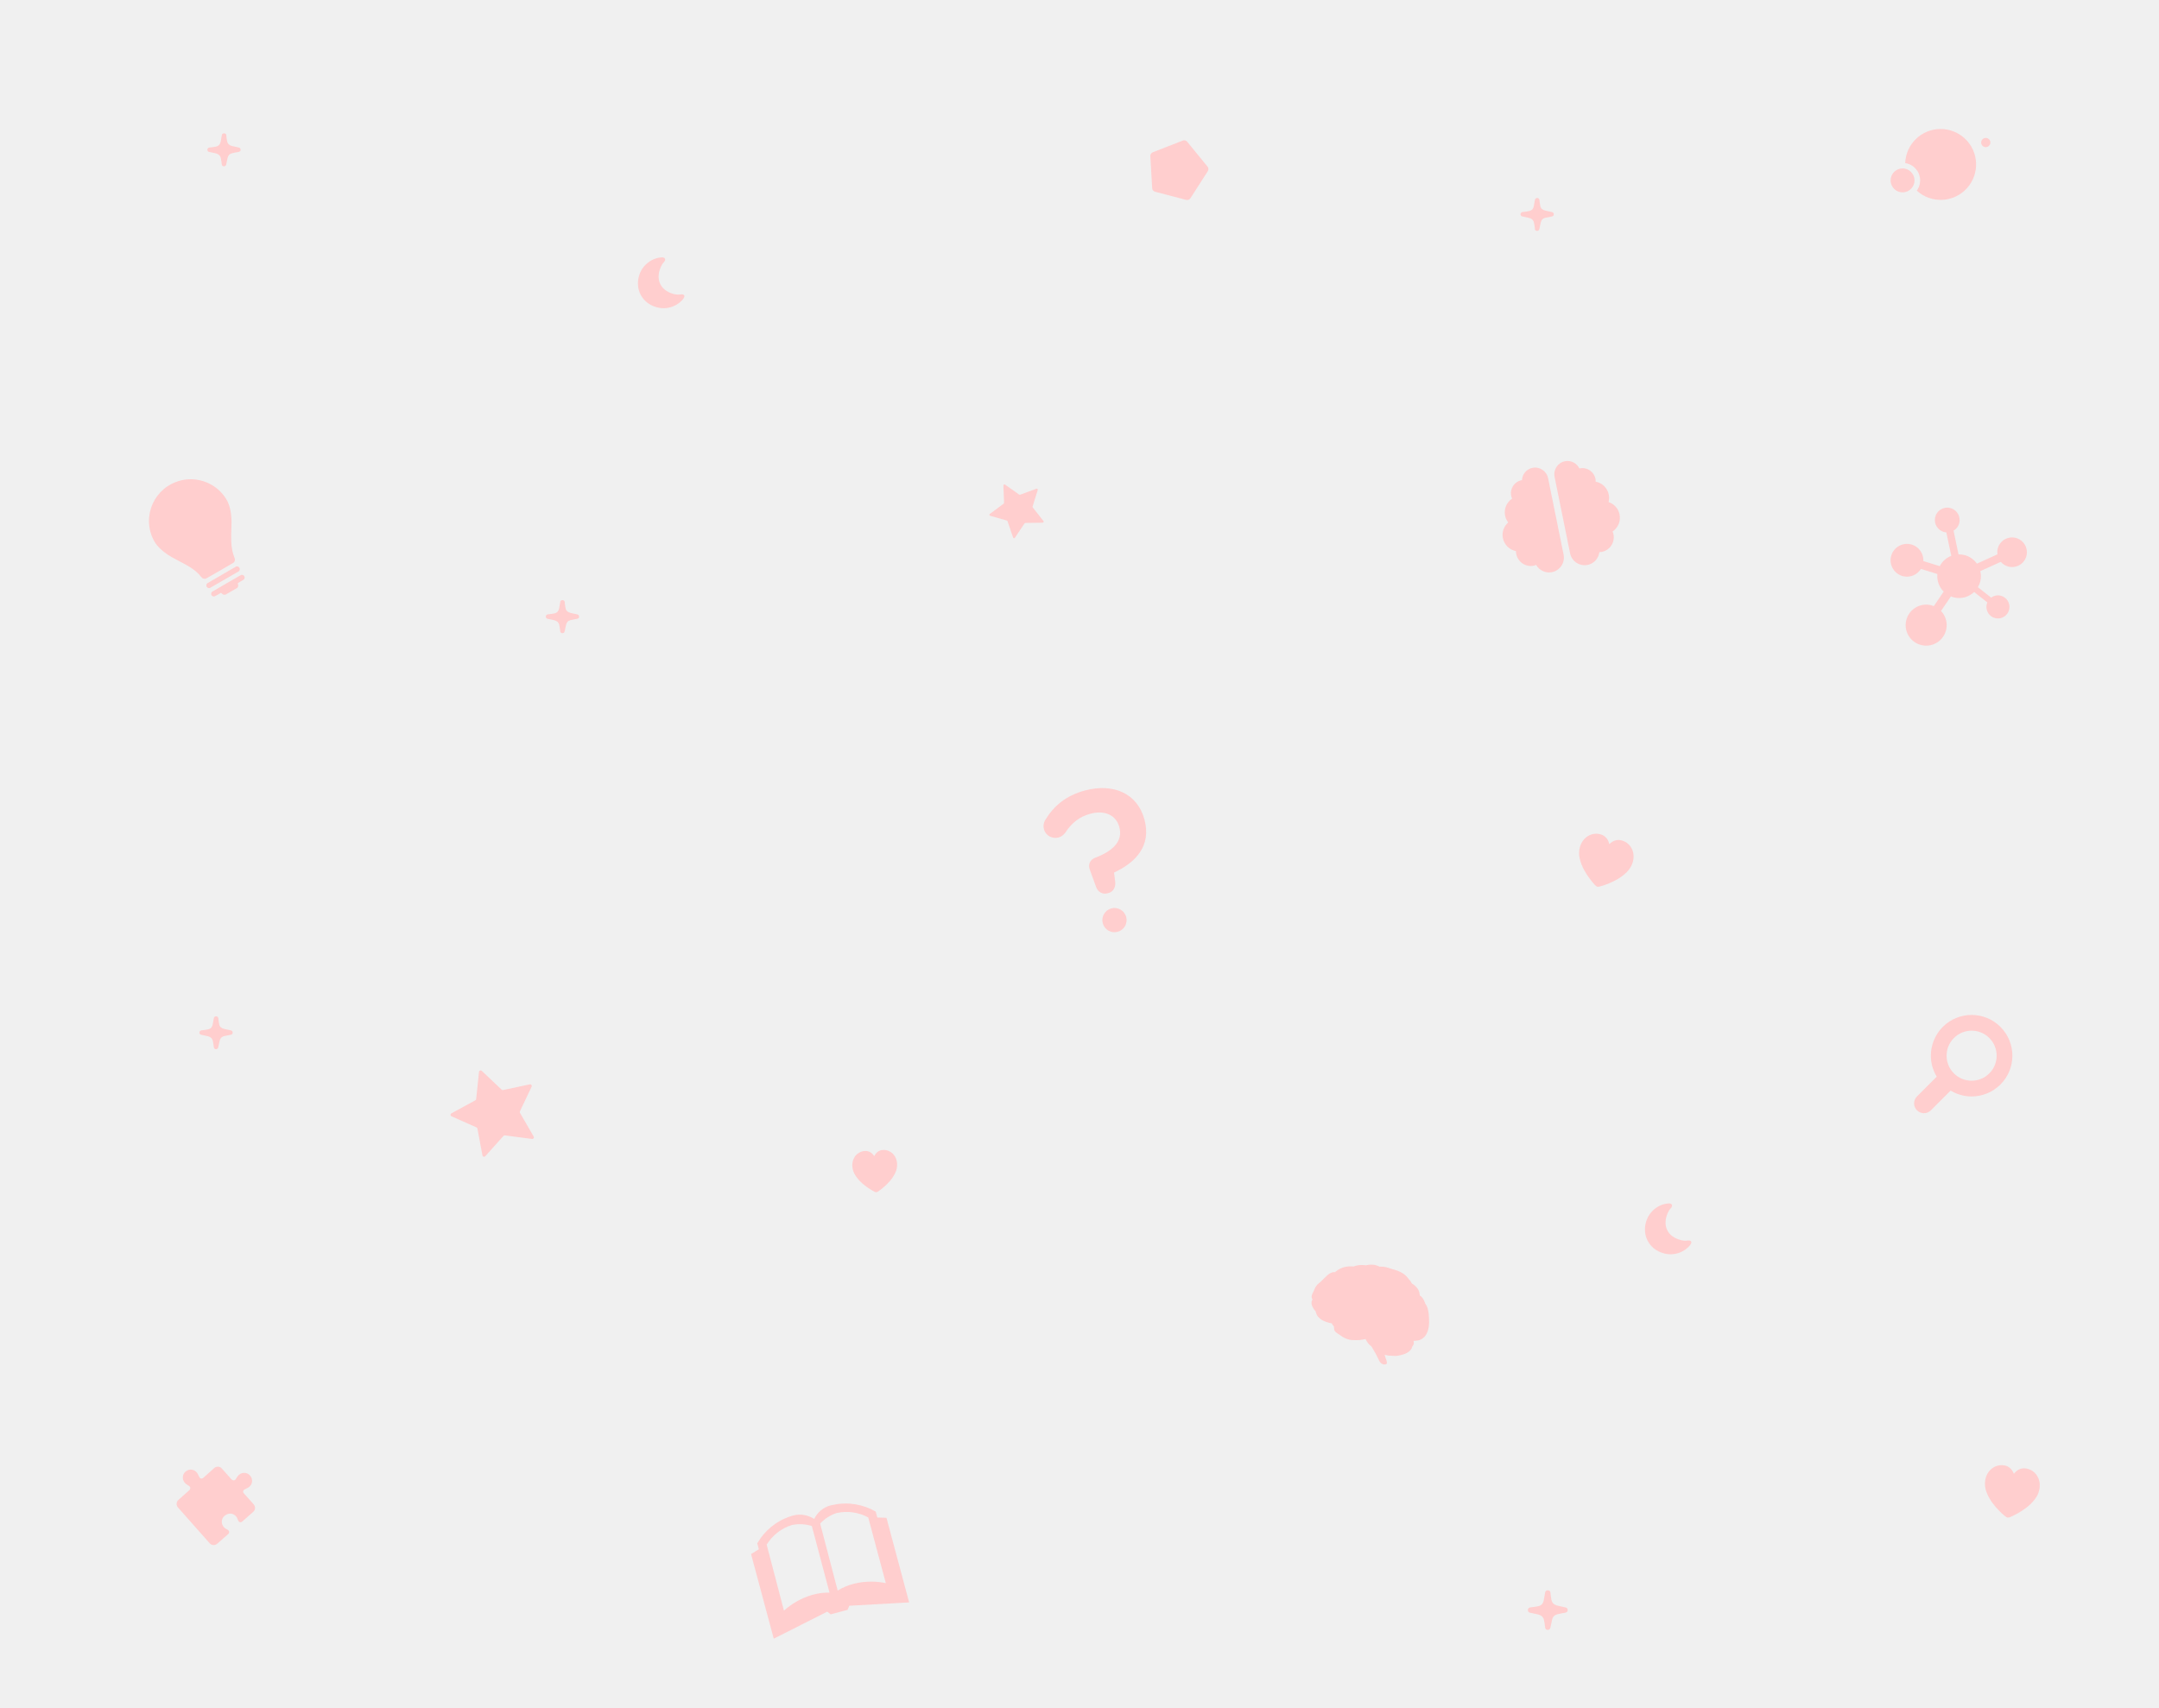
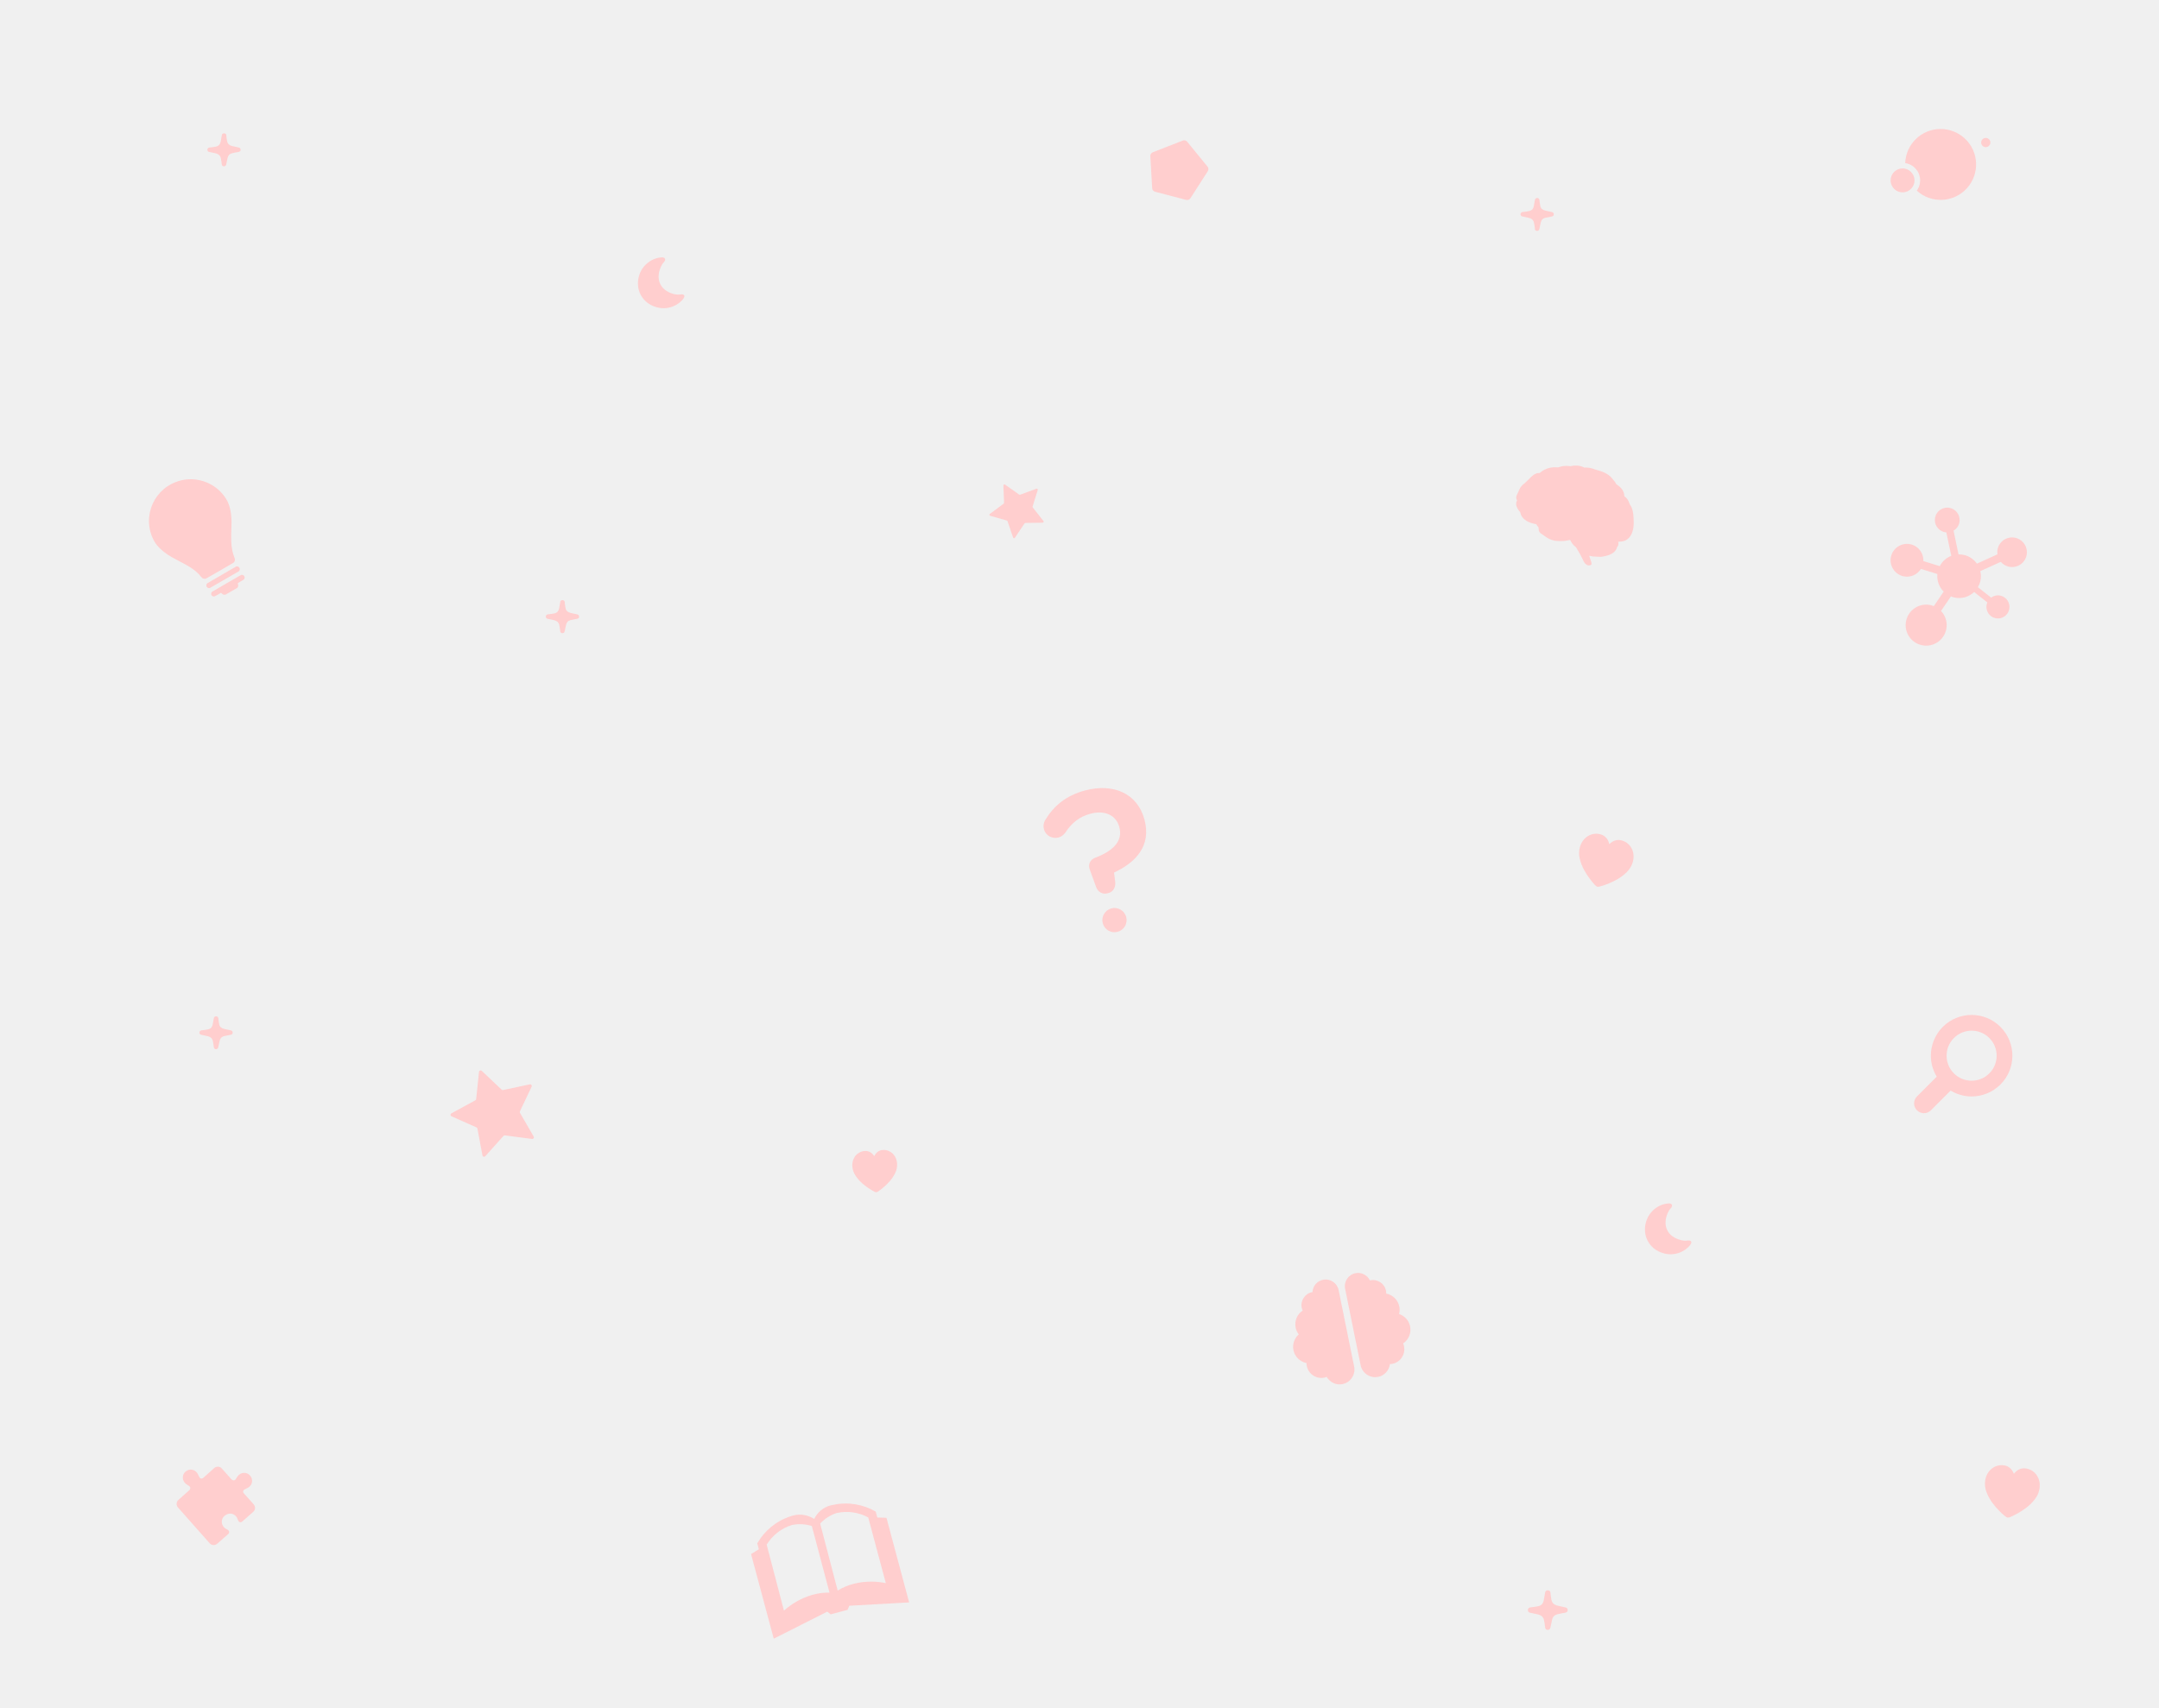
<svg xmlns="http://www.w3.org/2000/svg" width="1340" height="1060" viewBox="0 0 1340 1060" fill="none">
  <g clip-path="url(#clip0_1_2)">
    <path d="M749.47 103.42L736.82 87.97C736.16 87.17 735.06 86.88 734.1 87.26L715.48 94.52C714.52 94.9 713.91 95.84 713.96 96.88L715.11 116.83C715.17 117.87 715.89 118.74 716.9 119.01L736.22 124.08C737.22 124.34 738.28 123.93 738.84 123.06L749.64 106.24C750.21 105.36 750.14 104.23 749.48 103.42H749.47Z" fill="#FFCECE" />
    <path d="M312.26 676.62L328.81 673.09C329.37 672.97 329.91 673.33 330.03 673.88C330.08 674.1 330.05 674.33 329.96 674.53L322.7 689.82C322.55 690.13 322.56 690.49 322.74 690.79L331.21 705.44C331.49 705.93 331.33 706.56 330.84 706.84C330.64 706.95 330.42 707 330.19 706.97L313.4 704.78C313.07 704.73 312.73 704.85 312.5 705.1L301.2 717.69C300.83 718.12 300.18 718.16 299.75 717.79C299.58 717.63 299.47 717.42 299.43 717.19L296.32 700.56C296.26 700.23 296.04 699.95 295.73 699.81L280.25 692.94C279.73 692.71 279.49 692.11 279.71 691.58C279.8 691.37 279.96 691.2 280.16 691.09L295.01 683C295.31 682.84 295.51 682.54 295.54 682.2L297.3 665.37C297.35 664.81 297.86 664.39 298.42 664.45C298.65 664.47 298.87 664.57 299.03 664.73L311.32 676.35C311.57 676.6 311.92 676.7 312.27 676.62H312.26Z" fill="#FFCECE" />
    <path d="M633.18 307.07L643.23 303.37C643.56 303.24 643.94 303.41 644.06 303.74C644.11 303.88 644.11 304.03 644.06 304.17L640.89 314.4C640.83 314.6 640.87 314.82 641 314.99L647.63 323.4C647.85 323.69 647.8 324.1 647.51 324.32C647.4 324.4 647.26 324.45 647.12 324.46L636.41 324.6C636.2 324.6 636 324.71 635.88 324.89L629.92 333.79C629.72 334.09 629.32 334.17 629.02 333.97C628.91 333.89 628.82 333.77 628.77 333.64L625.32 323.5C625.25 323.3 625.08 323.14 624.88 323.09L614.57 320.18C614.22 320.1 614.01 319.74 614.09 319.39C614.13 319.23 614.22 319.11 614.34 319.03L622.92 312.62C623.09 312.49 623.19 312.29 623.18 312.07L622.77 301.37C622.75 301.01 623.03 300.71 623.39 300.69C623.54 300.69 623.68 300.73 623.8 300.81L632.55 306.99C632.73 307.12 632.97 307.15 633.18 307.07Z" fill="#FFCECE" />
    <path d="M959 1010.23C958.86 1008.74 958.64 1007.26 958.33 1005.8C958.17 1004.9 957.75 1004.07 957.13 1003.4C956.4 1002.77 955.52 1002.34 954.58 1002.13C953.43 1001.83 951.83 1001.48 949.78 1001.09C948.81 1000.91 948.31 1000.36 948.28 999.44C948.24 999.01 948.4 998.59 948.7 998.29C949 997.99 949.39 997.79 949.81 997.75C951.39 997.61 952.97 997.39 954.53 997.06C955.45 996.9 956.3 996.47 956.99 995.83C957.6 995.11 958.01 994.23 958.16 993.29C958.4 992.17 958.68 990.62 958.98 988.65C959.13 987.65 959.68 987.15 960.63 987.15C961.65 987.15 962.23 987.66 962.32 988.69C962.44 990.16 962.63 991.62 962.92 993.06C963.07 993.95 963.49 994.77 964.12 995.42C964.87 996.04 965.76 996.47 966.71 996.67C967.87 996.98 969.47 997.33 971.51 997.74C972.51 997.95 973.01 998.51 973.01 999.43C973.01 1000.35 972.45 1000.9 971.32 1001.08C969.35 1001.41 967.83 1001.72 966.75 1002C965.86 1002.18 965.04 1002.61 964.39 1003.24C963.81 1003.95 963.43 1004.78 963.26 1005.68C963 1006.75 962.68 1008.25 962.3 1010.17C962.1 1011.19 961.54 1011.71 960.61 1011.71C959.64 1011.71 959.1 1011.21 959 1010.21V1010.23Z" fill="#FFCECE" />
    <path d="M132.7 649.99C132.58 648.75 132.39 647.51 132.14 646.29C132.01 645.54 131.66 644.85 131.15 644.29C130.54 643.76 129.81 643.4 129.02 643.23C128.06 642.97 126.72 642.68 125.02 642.36C124.3 642.31 123.75 641.7 123.77 640.98C123.74 640.63 123.87 640.28 124.12 640.04C124.37 639.78 124.7 639.61 125.06 639.57C126.38 639.46 127.69 639.26 129 638.99C129.77 638.86 130.48 638.5 131.05 637.97C131.56 637.37 131.9 636.64 132.03 635.86C132.23 634.92 132.46 633.63 132.72 631.99C132.86 631.22 133.6 630.72 134.37 630.86C134.95 630.97 135.41 631.43 135.51 632.02C135.61 633.25 135.78 634.46 136.02 635.67C136.14 636.41 136.47 637.09 136.99 637.63C137.62 638.14 138.36 638.5 139.15 638.67C140.12 638.93 141.46 639.23 143.17 639.57C143.9 639.62 144.46 640.25 144.42 640.98C144.42 641.76 143.95 642.21 143.01 642.36C141.37 642.64 140.1 642.9 139.2 643.13C138.46 643.28 137.78 643.64 137.23 644.17C136.75 644.75 136.42 645.46 136.29 646.2C136.08 647.1 135.82 648.34 135.49 649.97C135.32 650.82 134.85 651.25 134.08 651.25C133.4 651.32 132.8 650.82 132.73 650.14C132.73 650.09 132.73 650.04 132.73 649.99H132.7Z" fill="#FFCECE" />
    <path d="M347.68 391.75C347.56 390.51 347.37 389.28 347.12 388.06C346.99 387.32 346.64 386.62 346.13 386.06C345.52 385.53 344.79 385.17 344 385C343.06 384.74 341.72 384.45 340 384.13C339.28 384.08 338.73 383.47 338.76 382.75C338.73 382.4 338.86 382.06 339.11 381.81C339.36 381.55 339.69 381.38 340.05 381.34C341.37 381.23 342.69 381.04 343.99 380.77C344.76 380.63 345.47 380.28 346.04 379.75C346.55 379.15 346.89 378.42 347.02 377.64C347.22 376.7 347.45 375.41 347.71 373.77C347.72 373.06 348.31 372.5 349.02 372.52H349.09C349.78 372.44 350.42 372.93 350.5 373.62C350.5 373.69 350.5 373.74 350.5 373.8C350.6 375.03 350.77 376.24 351.01 377.45C351.13 378.19 351.48 378.88 352 379.42C352.63 379.93 353.37 380.29 354.16 380.46C355.13 380.72 356.47 381.02 358.18 381.36C359.01 381.53 359.43 382 359.43 382.77C359.43 383.54 358.96 384 358.02 384.15C356.38 384.43 355.1 384.69 354.21 384.92C353.47 385.07 352.78 385.43 352.24 385.96C351.76 386.55 351.44 387.25 351.3 387.99C351.08 388.89 350.83 390.13 350.5 391.74C350.33 392.59 349.86 393.02 349.09 393.02C348.41 393.1 347.79 392.61 347.71 391.94C347.71 391.89 347.71 391.83 347.71 391.78L347.68 391.75Z" fill="#FFCECE" />
    <path d="M137.63 101.97C137.51 100.73 137.32 99.49 137.07 98.27C136.94 97.53 136.59 96.83 136.08 96.27C135.47 95.74 134.74 95.38 133.95 95.21C133.01 94.96 131.65 94.66 129.95 94.35C129.23 94.3 128.68 93.69 128.7 92.97C128.68 92.62 128.8 92.28 129.05 92.03C129.3 91.77 129.63 91.6 129.99 91.56C131.32 91.46 132.64 91.28 133.94 91.02C134.71 90.88 135.42 90.53 135.99 89.99C136.5 89.39 136.84 88.66 136.97 87.88C137.17 86.94 137.4 85.65 137.66 84.01C137.67 83.3 138.26 82.74 138.97 82.76H139.04C139.73 82.68 140.37 83.17 140.45 83.86V84.04C140.55 85.27 140.72 86.48 140.96 87.69C141.08 88.41 141.42 89.08 141.92 89.61C142.55 90.12 143.29 90.48 144.08 90.65C145.05 90.9 146.39 91.2 148.1 91.55C148.83 91.6 149.39 92.23 149.35 92.96C149.35 93.72 148.88 94.19 147.94 94.34C146.3 94.61 145.03 94.87 144.13 95.11C143.39 95.26 142.71 95.62 142.16 96.15C141.68 96.74 141.36 97.44 141.22 98.18C141.01 99.08 140.75 100.32 140.42 101.95C140.25 102.8 139.78 103.23 139.01 103.23C138.33 103.3 137.72 102.81 137.65 102.12V101.97H137.63Z" fill="#FFCECE" />
    <path d="M952.64 142C952.53 140.76 952.34 139.53 952.09 138.31C951.96 137.56 951.61 136.87 951.1 136.31C950.49 135.78 949.76 135.42 948.97 135.25C948.01 135 946.67 134.71 944.97 134.39C944.25 134.34 943.7 133.73 943.72 133.01C943.7 132.66 943.83 132.32 944.07 132.07C944.32 131.81 944.65 131.64 945.01 131.6C946.33 131.49 947.64 131.29 948.95 131.03C949.72 130.89 950.43 130.54 951 130.01C951.51 129.41 951.85 128.68 951.98 127.9C952.18 126.96 952.41 125.67 952.67 124.03C952.81 123.26 953.55 122.76 954.32 122.9C954.9 123.01 955.36 123.47 955.46 124.06C955.56 125.29 955.73 126.5 955.97 127.71C956.09 128.45 956.44 129.14 956.96 129.68C957.58 130.2 958.33 130.56 959.12 130.72C960.09 130.97 961.43 131.28 963.14 131.62C963.97 131.79 964.39 132.26 964.39 133.03C964.39 133.8 963.92 134.26 962.98 134.41C961.34 134.69 960.07 134.95 959.17 135.18C958.43 135.33 957.75 135.69 957.2 136.22C956.72 136.81 956.4 137.51 956.26 138.25C956.05 139.15 955.79 140.4 955.46 142.02C955.29 142.87 954.82 143.3 954.05 143.3C953.37 143.4 952.74 142.94 952.64 142.26C952.64 142.18 952.64 142.1 952.64 142.03V142Z" fill="#FFCECE" />
    <path d="M990.16 549.6C989.75 549.19 989.32 548.72 988.89 548.22C986.82 545.81 984.99 543.21 983.42 540.44C982.05 538.06 981.04 535.49 980.43 532.81C979.89 530.51 979.94 528.12 980.57 525.84C980.98 524.33 981.67 522.9 982.62 521.65C983.46 520.53 984.52 519.59 985.73 518.88C986.88 518.21 988.14 517.78 989.45 517.6C990.75 517.43 992.07 517.53 993.33 517.89C994.8 518.25 996.11 519.08 997.07 520.25C997.95 521.35 998.55 522.64 998.83 524.02C999.8 523.01 1000.99 522.23 1002.31 521.76C1003.74 521.28 1005.28 521.27 1006.71 521.73C1007.98 522.08 1009.16 522.7 1010.17 523.54C1011.19 524.38 1012.04 525.42 1012.66 526.58C1013.32 527.81 1013.72 529.17 1013.84 530.57C1013.98 532.13 1013.82 533.7 1013.37 535.21C1012.7 537.47 1011.47 539.54 1009.81 541.21C1007.88 543.16 1005.67 544.81 1003.25 546.11C1000.46 547.63 997.53 548.88 994.5 549.83C993.87 550.03 993.27 550.2 992.69 550.33C992.24 550.46 991.76 550.48 991.3 550.38C990.85 550.22 990.46 549.94 990.15 549.57L990.16 549.6Z" fill="#FFCECE" />
    <path d="M542.77 739.73C542.34 739.52 541.89 739.26 541.42 739.01C539.18 737.71 537.07 736.19 535.12 734.49C533.42 733.02 531.96 731.31 530.77 729.41C529.74 727.78 529.13 725.92 529 724C528.92 722.72 529.08 721.45 529.47 720.23C529.82 719.14 530.38 718.13 531.12 717.26C531.82 716.44 532.68 715.77 533.65 715.28C534.61 714.8 535.65 714.52 536.72 714.46C537.95 714.35 539.18 714.63 540.23 715.27C541.2 715.88 542 716.71 542.59 717.69C543.07 716.65 543.78 715.73 544.67 715.02C545.64 714.27 546.83 713.85 548.05 713.82C549.12 713.75 550.19 713.91 551.2 714.29C552.21 714.66 553.15 715.23 553.94 715.97C554.78 716.75 555.45 717.69 555.92 718.73C556.44 719.9 556.74 721.15 556.8 722.43C556.89 724.35 556.5 726.27 555.66 728.01C554.7 730.04 553.44 731.9 551.92 733.55C550.18 735.47 548.25 737.22 546.18 738.77C545.75 739.1 545.33 739.38 544.92 739.64C544.61 739.86 544.25 740.01 543.87 740.05C543.48 740.05 543.1 739.94 542.76 739.74L542.77 739.73Z" fill="#FFCECE" />
    <path d="M1244.81 941.41C1244.34 941.05 1243.87 940.66 1243.36 940.22C1240.98 938.11 1238.82 935.78 1236.89 933.25C1235.21 931.08 1233.86 928.67 1232.9 926.1C1232.06 923.89 1231.78 921.51 1232.09 919.17C1232.29 917.61 1232.79 916.11 1233.55 914.74C1234.23 913.52 1235.15 912.44 1236.26 911.58C1237.3 910.76 1238.5 910.16 1239.78 909.81C1241.04 909.46 1242.37 909.38 1243.66 909.57C1245.16 909.73 1246.57 910.37 1247.68 911.39C1248.69 912.36 1249.46 913.55 1249.93 914.87C1250.75 913.73 1251.83 912.81 1253.08 912.16C1254.43 911.49 1255.95 911.27 1257.43 911.53C1258.73 911.71 1259.98 912.16 1261.1 912.85C1262.23 913.55 1263.21 914.46 1263.98 915.53C1264.8 916.66 1265.38 917.94 1265.69 919.3C1266.04 920.83 1266.09 922.41 1265.85 923.96C1265.49 926.29 1264.56 928.5 1263.14 930.38C1261.49 932.58 1259.53 934.51 1257.31 936.13C1254.75 938.01 1252.02 939.65 1249.15 941.01C1248.55 941.29 1247.98 941.54 1247.43 941.75C1246.57 942.21 1245.52 942.06 1244.82 941.38V941.4L1244.81 941.41Z" fill="#FFCECE" />
    <path d="M1045.04 770.09C1045.71 770.18 1046.4 770.18 1047.07 770.09C1047.67 769.94 1048.3 769.94 1048.9 770.09C1049.22 770.16 1049.49 770.37 1049.64 770.66C1049.77 770.96 1049.78 771.3 1049.68 771.6C1049.6 771.85 1049.49 772.09 1049.36 772.31C1049.2 772.59 1049.01 772.84 1048.8 773.08C1047.81 774.24 1046.66 775.25 1045.37 776.07C1042.81 777.71 1039.83 778.57 1036.79 778.56C1035.24 778.56 1033.71 778.32 1032.23 777.87C1030.18 777.28 1028.26 776.29 1026.57 774.97C1023.37 772.42 1021.37 768.67 1021.01 764.6C1020.82 762.45 1021.06 760.29 1021.7 758.23C1022.3 756.23 1023.29 754.36 1024.63 752.75C1025.94 751.14 1027.56 749.8 1029.38 748.8C1031.23 747.8 1033.26 747.19 1035.35 747.01C1035.62 746.99 1035.88 746.99 1036.15 747.01C1036.38 747.02 1036.6 747.06 1036.82 747.13C1037.18 747.22 1037.49 747.46 1037.66 747.79C1037.82 748.1 1037.84 748.47 1037.73 748.8C1037.65 749.05 1037.54 749.29 1037.39 749.51C1037.22 749.76 1037.02 750 1036.81 750.22C1036.46 750.57 1036.15 750.96 1035.89 751.39C1035.57 751.91 1035.29 752.45 1035.05 753.01C1034.79 753.6 1034.56 754.21 1034.38 754.83C1033.87 756.42 1033.66 758.1 1033.76 759.77C1033.86 761.26 1034.29 762.71 1035.01 764.01C1035.75 765.33 1036.77 766.47 1037.99 767.36C1040.08 768.85 1042.51 769.79 1045.06 770.1L1045.04 770.09Z" fill="#FFCECE" />
    <path d="M420.08 182.8C420.75 182.89 421.44 182.89 422.11 182.8C422.71 182.65 423.34 182.65 423.94 182.8C424.26 182.88 424.52 183.09 424.66 183.38C424.8 183.69 424.81 184.03 424.7 184.35C424.62 184.6 424.51 184.84 424.38 185.06C424.22 185.34 424.03 185.59 423.82 185.83C422.83 186.99 421.68 188 420.39 188.82C416.48 191.32 411.68 191.98 407.25 190.63C405.18 190.04 403.25 189.05 401.56 187.72C398.36 185.17 396.36 181.42 396 177.35C395.81 175.2 396.05 173.04 396.69 170.98C397.29 168.97 398.3 167.09 399.64 165.48C400.97 163.88 402.6 162.54 404.42 161.55C406.27 160.55 408.3 159.94 410.39 159.76C410.66 159.74 410.92 159.74 411.19 159.76C411.42 159.77 411.64 159.81 411.86 159.88C412.22 159.97 412.53 160.21 412.7 160.54C412.86 160.85 412.88 161.22 412.77 161.55C412.69 161.8 412.58 162.04 412.43 162.26C412.26 162.51 412.06 162.75 411.85 162.97C411.5 163.33 411.19 163.73 410.93 164.16C410.61 164.68 410.33 165.22 410.09 165.78C409.83 166.37 409.6 166.98 409.42 167.6C408.91 169.19 408.7 170.87 408.8 172.54C408.9 174.03 409.33 175.48 410.05 176.78C410.79 178.1 411.81 179.24 413.03 180.13C414.43 181.13 415.99 181.89 417.64 182.37C418.44 182.59 419.25 182.74 420.08 182.83V182.8Z" fill="#FFCECE" />
    <path d="M1180.7 104.55C1176.6 104.63 1173.34 108.02 1173.42 112.12C1173.5 116.22 1176.89 119.48 1180.99 119.4C1185.09 119.32 1188.35 115.93 1188.27 111.83C1188.19 107.73 1184.8 104.47 1180.7 104.55Z" fill="#FFCECE" />
    <path d="M1204.04 80.06C1192.38 80.29 1182.92 89.57 1182.47 101.23C1188.41 102.11 1192.5 107.64 1191.62 113.58C1191.36 115.3 1190.7 116.94 1189.67 118.35C1198.66 126.53 1212.58 125.87 1220.76 116.88C1228.94 107.89 1228.28 93.97 1219.29 85.79C1215.13 82.01 1209.67 79.96 1204.05 80.07H1204.03L1204.04 80.06Z" fill="#FFCECE" />
    <path d="M1232.54 91.327C1234.12 91.297 1235.37 89.992 1235.34 88.412C1235.31 86.833 1234 85.578 1232.43 85.608C1230.85 85.639 1229.59 86.944 1229.62 88.523C1229.65 90.102 1230.96 91.358 1232.54 91.327Z" fill="#FFCECE" />
    <path d="M145.46 940.34C146.37 940.98 146.92 941.7 147.28 942.52C147.46 943.07 147.73 943.61 148.01 944.16C148.46 944.98 149.56 945.16 150.28 944.52L157.19 938.43C158.55 937.25 158.65 935.15 157.46 933.79L151.28 926.88C150.64 926.15 150.83 925.06 151.64 924.61C152.19 924.34 152.82 923.97 153.46 923.7C154.28 923.34 155.1 922.7 155.64 921.88C156.64 920.42 156.73 918.51 155.91 916.97C154.36 913.97 150.64 913.42 148.27 915.51C147.91 915.87 147.54 916.24 147.27 916.69C146.91 917.24 146.54 917.78 146.18 918.33C145.63 919.06 144.54 919.15 143.81 918.42L137.63 911.51C136.45 910.15 134.35 910.05 132.99 911.24L126.08 917.42C125.35 918.06 124.26 917.87 123.81 917.06C123.54 916.51 123.17 915.88 122.9 915.24C122.54 914.42 121.9 913.6 121.08 913.06C119.62 912.06 117.71 911.97 116.17 912.79C113.17 914.34 112.62 918.06 114.71 920.43C115.07 920.79 115.44 921.16 115.89 921.43C116.44 921.79 116.98 922.16 117.53 922.52C118.26 923.07 118.35 924.16 117.62 924.89L110.71 931.07C109.35 932.25 109.25 934.35 110.44 935.71L130.17 957.99C131.35 959.35 133.45 959.45 134.81 958.26L141.72 952.17C142.45 951.53 142.36 950.44 141.63 949.8C141.18 949.44 140.63 949.16 140.08 948.89C139.63 948.62 139.26 948.34 138.9 947.89C136.81 945.52 137.35 941.8 140.36 940.25C142.18 939.25 144 939.34 145.45 940.34H145.46Z" fill="#FFCECE" />
    <path d="M687.289 554.532C684.347 555.32 681.592 553.728 680.421 550.892L676.51 540.125C675.075 536.81 676.436 533.704 679.785 532.395C691.495 528.024 696.912 521.64 694.754 513.585L694.685 513.327C692.767 506.169 685.93 502.654 676.728 505.12C669.949 506.936 665.101 510.838 661.222 516.813C660.216 518.179 658.757 519.391 656.967 519.871C653.009 520.932 648.954 518.591 647.926 514.756C647.412 512.838 647.63 510.586 649.009 508.573C654.076 500.367 661.513 493.85 673.273 490.699C691.172 485.903 705.995 492.621 710.277 508.603L710.346 508.86C714.663 524.969 704.979 535.376 691.438 541.609L692.185 547.74C692.427 550.689 691 553.539 688.056 554.328L687.289 554.532Z" fill="#FFCECE" />
    <path d="M698.98 569.191C700.056 573.206 697.673 577.336 693.661 578.411C689.641 579.488 685.516 577.103 684.44 573.087C683.363 569.071 685.745 564.946 689.764 563.869C693.777 562.795 697.904 565.176 698.98 569.191Z" fill="#FFCECE" />
-     <path d="M849.645 785.057C849.411 785.085 848.903 785.182 848.527 785.262L847.831 785.415L847.186 785.319C846.337 785.199 844.272 785.193 843.428 785.313C842.339 785.466 841.364 785.7 840.616 785.973L840.149 786.143L839.065 786.081C837.565 785.99 836.305 786.086 834.879 786.399C832.803 786.86 830.59 787.952 829.062 789.266L828.617 789.653L828.024 789.647C827.169 789.636 826.558 789.812 825.606 790.335C824.488 790.95 823.547 791.746 821.756 793.589C820.148 795.244 819.224 796.109 818.585 796.558C818.009 796.956 817.245 797.758 816.795 798.435C816.378 799.055 815.814 800.199 815.511 801.04C815.392 801.365 815.198 801.791 815.078 801.99C814.61 802.747 814.291 803.515 814.137 804.243C813.977 804.999 814.068 805.653 814.411 806.279L814.593 806.609L814.354 807.11C814.222 807.394 814.091 807.781 814.051 808.003C813.96 808.532 814.017 809.493 814.165 810.01C814.502 811.171 815.323 812.593 816.236 813.583C816.532 813.907 816.555 813.952 816.692 814.527C817.006 815.812 817.507 816.734 818.42 817.695C819.612 818.941 820.998 819.805 822.994 820.528C823.775 820.806 825.081 821.153 825.994 821.324L826.558 821.426L826.752 821.836C826.883 822.115 827.089 822.393 827.402 822.735C827.807 823.167 827.859 823.247 827.859 823.44C827.859 823.559 827.899 823.793 827.95 823.963C828.001 824.14 828.047 824.532 828.053 824.873C828.064 825.419 828.075 825.499 828.246 825.823C828.634 826.58 829.256 827.16 830.459 827.905C830.841 828.138 831.417 828.531 831.742 828.781C833.63 830.226 835.512 831.125 837.594 831.58C838.575 831.79 838.734 831.807 840.793 831.864C843.075 831.932 844.084 831.847 846.502 831.381C847.078 831.272 847.557 831.187 847.563 831.199C847.574 831.21 847.711 831.477 847.871 831.796C848.612 833.275 849.53 834.435 850.66 835.311C851.099 835.652 851.224 835.789 851.509 836.25C851.971 836.983 853.488 839.611 853.876 840.345C854.817 842.137 855.416 843.325 855.576 843.729C856.152 845.191 856.962 846.181 858.011 846.699C858.638 847.011 859.043 847.063 859.796 846.92C860.298 846.824 860.475 846.733 860.674 846.465C860.777 846.334 860.794 846.232 860.788 845.788C860.777 845.174 860.657 844.742 860.013 842.961C859.596 841.812 859.357 841.05 859.403 841.005C859.414 840.988 859.927 841.09 860.538 841.221C861.604 841.454 861.707 841.465 862.933 841.505C863.64 841.522 864.587 841.585 865.043 841.636C866.092 841.756 866.885 841.693 868.453 841.369C871.259 840.794 872.822 840.197 874.225 839.15C874.653 838.832 875.428 838.07 875.748 837.649C876.09 837.199 876.432 836.477 876.512 836.05C876.563 835.777 876.62 835.664 876.831 835.425C877.151 835.078 877.328 834.708 877.442 834.134C877.556 833.588 877.556 833.4 877.447 832.911C877.396 832.7 877.35 832.473 877.333 832.404C877.305 832.285 877.328 832.285 878.348 832.251C880.755 832.171 882.42 831.5 883.892 830.027C885.831 828.076 886.869 825.033 886.983 820.977C887.017 819.674 886.892 816.848 886.738 815.465C886.447 812.837 885.751 810.659 884.844 809.544C884.61 809.26 884.525 809.089 884.342 808.52C883.755 806.7 882.557 804.914 881.542 804.339L881.189 804.14L881.154 803.771C881.074 802.957 881 802.502 880.875 802.081C880.459 800.705 879.797 799.641 878.651 798.509C877.972 797.838 877.436 797.411 876.615 796.894C876.113 796.581 876.096 796.564 875.982 796.234C875.822 795.756 875.331 795.034 874.773 794.454C874.51 794.181 874.134 793.725 873.934 793.447C872.115 790.876 868.83 788.947 864.438 787.872C863.84 787.725 863.155 787.514 862.802 787.361C861.935 787.002 861.056 786.735 860.087 786.536C859.026 786.325 858.296 786.251 857.173 786.251H856.277L855.741 786.001C855.045 785.671 854.144 785.37 853.306 785.193C852.73 785.068 852.462 785.045 851.355 785.028C850.648 785.017 849.878 785.028 849.645 785.057Z" fill="#FFCECE" />
+     <path d="M976.637 289.033C976.403 289.061 975.896 289.158 975.519 289.238L974.824 289.391L974.179 289.294C973.329 289.175 971.265 289.169 970.421 289.289C969.331 289.442 968.356 289.676 967.609 289.949L967.141 290.119L966.058 290.057C964.558 289.966 963.298 290.062 961.872 290.375C959.796 290.836 957.583 291.928 956.055 293.242L955.61 293.629L955.017 293.623C954.161 293.612 953.551 293.788 952.598 294.311C951.481 294.926 950.54 295.722 948.749 297.565C947.141 299.22 946.217 300.085 945.578 300.534C945.002 300.932 944.238 301.734 943.787 302.411C943.371 303.031 942.806 304.174 942.504 305.016C942.384 305.341 942.19 305.767 942.071 305.966C941.603 306.723 941.283 307.491 941.129 308.219C940.97 308.975 941.061 309.629 941.403 310.255L941.586 310.585L941.346 311.085C941.215 311.37 941.084 311.757 941.044 311.979C940.953 312.507 941.01 313.469 941.158 313.986C941.494 315.147 942.316 316.569 943.228 317.558C943.525 317.883 943.548 317.928 943.684 318.503C943.998 319.788 944.5 320.71 945.413 321.671C946.604 322.917 947.99 323.781 949.986 324.504C950.768 324.782 952.074 325.129 952.986 325.3L953.551 325.402L953.745 325.812C953.876 326.091 954.081 326.369 954.395 326.711C954.8 327.143 954.851 327.223 954.851 327.416C954.851 327.535 954.891 327.769 954.942 327.939C954.994 328.116 955.039 328.508 955.045 328.849C955.057 329.395 955.068 329.475 955.239 329.799C955.627 330.556 956.248 331.136 957.452 331.881C957.834 332.114 958.41 332.507 958.735 332.757C960.623 334.202 962.505 335.101 964.586 335.556C965.567 335.766 965.727 335.783 967.786 335.84C970.067 335.908 971.077 335.823 973.495 335.356C974.071 335.248 974.55 335.163 974.556 335.174C974.567 335.186 974.704 335.453 974.863 335.772C975.605 337.251 976.523 338.411 977.652 339.287C978.091 339.628 978.217 339.765 978.502 340.225C978.964 340.959 980.481 343.587 980.869 344.321C981.81 346.113 982.409 347.301 982.568 347.705C983.144 349.167 983.954 350.157 985.004 350.674C985.631 350.987 986.036 351.038 986.789 350.896C987.291 350.8 987.467 350.709 987.667 350.441C987.77 350.31 987.787 350.208 987.781 349.764C987.77 349.15 987.65 348.718 987.005 346.937C986.589 345.788 986.35 345.026 986.395 344.981C986.407 344.964 986.92 345.066 987.53 345.197C988.597 345.43 988.699 345.441 989.925 345.481C990.633 345.498 991.579 345.561 992.036 345.612C993.085 345.732 993.878 345.669 995.446 345.345C998.252 344.77 999.815 344.173 1001.22 343.126C1001.65 342.808 1002.42 342.046 1002.74 341.625C1003.08 341.175 1003.42 340.453 1003.5 340.026C1003.56 339.753 1003.61 339.64 1003.82 339.401C1004.14 339.054 1004.32 338.684 1004.43 338.11C1004.55 337.563 1004.55 337.376 1004.44 336.887C1004.39 336.676 1004.34 336.449 1004.33 336.38C1004.3 336.261 1004.32 336.261 1005.34 336.227C1007.75 336.147 1009.41 335.476 1010.88 334.003C1012.82 332.052 1013.86 329.009 1013.98 324.953C1014.01 323.65 1013.88 320.823 1013.73 319.441C1013.44 316.813 1012.74 314.635 1011.84 313.52C1011.6 313.236 1011.52 313.065 1011.33 312.496C1010.75 310.676 1009.55 308.89 1008.53 308.315L1008.18 308.116L1008.15 307.747C1008.07 306.933 1007.99 306.478 1007.87 306.057C1007.45 304.681 1006.79 303.617 1005.64 302.485C1004.96 301.814 1004.43 301.387 1003.61 300.87C1003.11 300.557 1003.09 300.54 1002.97 300.21C1002.81 299.732 1002.32 299.01 1001.77 298.43C1001.5 298.156 1001.13 297.701 1000.93 297.423C999.107 294.852 995.822 292.923 991.431 291.848C990.832 291.701 990.148 291.49 989.794 291.336C988.927 290.978 988.049 290.711 987.08 290.512C986.019 290.301 985.289 290.227 984.165 290.227H983.27L982.734 289.977C982.038 289.647 981.137 289.346 980.299 289.169C979.723 289.044 979.454 289.021 978.348 289.004C977.641 288.993 976.871 289.004 976.637 289.033Z" fill="#FFCECE" />
    <path d="M103.896 301.893C97.423 306.288 93.327 313.178 92.562 320.975C92.056 326.128 93.248 331.644 95.83 336.104C97.53 339.037 100.385 341.845 104.299 344.432C105.771 345.406 106.815 345.996 109.795 347.552C115.217 350.386 116.323 351.002 118.194 352.212C121.08 354.083 122.893 355.682 124.851 358.082C125.381 358.736 125.713 358.99 126.225 359.161C126.582 359.277 127.06 359.316 127.474 359.269C127.755 359.23 128.001 359.095 136.226 354.367C142.405 350.813 144.762 349.439 144.966 349.266C145.599 348.715 145.941 347.791 145.796 346.991C145.772 346.84 145.601 346.342 145.425 345.882C143.88 341.845 143.359 337.957 143.498 331.535C143.513 330.903 143.566 329.145 143.62 327.626C143.731 324.332 143.736 323.397 143.647 321.858C143.37 317.103 142.364 313.187 140.659 310.222C138.473 306.425 135.057 303.05 131.201 300.861C128.229 299.177 124.836 298.064 121.432 297.65C118.67 297.319 115.643 297.462 112.947 298.046C109.735 298.741 106.536 300.101 103.896 301.893Z" fill="#FFCECE" />
    <path d="M128.654 362.043C127.833 362.722 127.835 363.99 128.656 364.661C128.987 364.936 129.482 365.089 129.899 365.047L130.208 365.019L139.282 359.78L148.356 354.541L148.521 354.289C149.332 353.018 148.406 351.475 146.913 351.611L146.613 351.64L137.742 356.755C132.863 359.565 128.772 361.948 128.654 362.043Z" fill="#FFCECE" />
    <path d="M131.456 367.432C131.227 367.68 131.047 368.216 131.048 368.613C131.054 368.946 131.078 369.035 131.289 369.4C131.497 369.76 131.568 369.835 131.839 369.994C132.179 370.202 132.45 370.265 132.877 370.252C133.146 370.24 133.216 370.206 135.18 369.107L137.212 367.968L137.413 368.174C137.692 368.466 138.436 369.036 138.817 369.111C138.995 369.145 139.335 369.161 139.572 369.141L140 369.107L143.619 367.017L147.239 364.927L147.483 364.574C147.619 364.379 147.773 364.085 147.827 363.916C147.953 363.549 147.751 362.651 147.644 362.274L147.563 361.992L149.461 360.862C151.251 359.794 151.362 359.723 151.53 359.489C151.742 359.188 151.861 358.736 151.832 358.341C151.806 357.924 151.485 357.369 151.138 357.138C150.829 356.925 150.4 356.803 150.026 356.813L149.744 356.825L140.664 362.054C134.652 365.518 131.538 367.336 131.456 367.432Z" fill="#FFCECE" />
-     <path d="M544.515 941.971L543.53 938.295C535.806 933.818 526.483 932.111 517.166 934.106C516.561 934.201 515.975 934.324 515.387 934.482C510.796 935.712 507.238 938.883 505.368 942.869C501.579 940.411 496.823 939.49 492.138 940.745C491.665 940.871 491.209 941.016 490.758 941.182C481.671 944.118 474.445 950.259 469.999 957.997L470.984 961.674L466.154 964.657L480.228 1017.18L513.447 1000.4L515.586 1002.08L526.09 999.261L527.103 996.738L564.263 994.662L550.19 942.14L544.515 941.971ZM503.817 990.086C497.172 992.075 491.363 995.439 486.567 999.786L475.843 958.796C479.316 953.165 484.773 948.719 491.539 946.597C495.848 945.746 500.022 946.029 503.865 947.24L514.839 988.597C511.691 988.506 508.205 988.899 504.733 989.83C504.407 989.917 504.083 990.009 503.766 990.106L503.817 990.086ZM549.804 982.718C543.749 981.402 537.037 981.393 530.351 982.977C530.055 983.05 529.781 983.118 529.503 983.193C526.036 984.121 522.826 985.522 519.914 987.304L509.04 945.735C511.661 942.888 515.101 940.581 519.093 939.219C526.125 937.645 533.054 938.777 538.879 941.923L549.795 982.726L549.804 982.718Z" fill="#FFCECE" />
-     <path d="M951.148 290.392C947.39 291.155 944.797 294.373 944.613 298.047C944.513 298.067 944.432 298.057 944.331 298.078C939.894 298.979 937.02 303.33 937.924 307.781C938.047 308.386 938.243 308.964 938.496 309.503C935.133 311.761 933.288 315.891 934.143 320.102C934.465 321.691 935.167 323.085 936.079 324.291C933.416 326.644 932.022 330.288 932.782 334.033C933.634 338.231 936.931 341.317 940.884 342.09C940.889 342.693 940.946 343.298 941.069 343.904C942.088 348.922 946.96 352.16 951.963 351.145C952.479 351.04 952.969 350.875 953.441 350.687C955.378 354.036 959.251 355.967 963.249 355.155C968.253 354.14 971.476 349.258 970.457 344.239L960.832 296.829C959.929 292.377 955.586 289.491 951.148 290.392ZM1005.19 319.332C1004.43 315.587 1001.73 312.775 998.358 311.648C998.74 310.178 998.83 308.624 998.508 307.035C997.653 302.824 994.344 299.741 990.366 298.973C990.376 298.38 990.344 297.769 990.221 297.164C989.317 292.713 984.975 289.827 980.537 290.728C980.436 290.748 980.353 290.791 980.265 290.809C978.664 287.497 975.021 285.545 971.262 286.309C966.825 287.209 963.949 291.548 964.855 296.012L974.48 343.422C975.499 348.441 980.371 351.679 985.375 350.663C989.372 349.852 992.186 346.563 992.664 342.724C993.172 342.713 993.688 342.674 994.203 342.569C999.206 341.554 1002.43 336.672 1001.41 331.653C1001.29 331.048 1001.11 330.468 1000.87 329.911C1004.21 327.658 1006.05 323.531 1005.19 319.332Z" fill="#FFCECE" />
+     <path d="M544.515 941.971L543.53 938.295C535.806 933.818 526.483 932.111 517.166 934.106C516.561 934.201 515.975 934.324 515.387 934.482C510.796 935.712 507.238 938.883 505.368 942.869C501.579 940.411 496.823 939.49 492.138 940.745C491.665 940.872 491.209 941.016 490.758 941.182C481.671 944.118 474.445 950.259 469.999 957.997L470.984 961.674L466.154 964.657L480.228 1017.18L513.447 1000.4L515.586 1002.08L526.09 999.261L527.103 996.738L564.263 994.662L550.19 942.14L544.515 941.971ZM503.817 990.086C497.172 992.075 491.363 995.439 486.567 999.786L475.843 958.796C479.316 953.165 484.773 948.719 491.539 946.597C495.848 945.746 500.022 946.029 503.865 947.24L514.839 988.597C511.691 988.506 508.205 988.899 504.733 989.83C504.407 989.917 504.083 990.009 503.766 990.106L503.817 990.086ZM549.804 982.718C543.749 981.402 537.037 981.393 530.351 982.977C530.055 983.05 529.781 983.118 529.503 983.193C526.036 984.121 522.826 985.522 519.914 987.304L509.04 945.735C511.661 942.888 515.101 940.581 519.093 939.219C526.125 937.645 533.054 938.777 538.879 941.923L549.795 982.726L549.804 982.718Z" fill="#FFCECE" />
+     <path d="M821.148 794.392C817.39 795.155 814.797 798.373 814.613 802.047C814.513 802.067 814.432 802.057 814.331 802.078C809.894 802.979 807.02 807.33 807.924 811.781C808.047 812.386 808.243 812.964 808.496 813.503C805.133 815.761 803.288 819.891 804.143 824.102C804.465 825.691 805.167 827.085 806.079 828.291C803.416 830.644 802.022 834.288 802.782 838.033C803.634 842.231 806.931 845.317 810.884 846.09C810.889 846.693 810.946 847.298 811.069 847.904C812.088 852.922 816.96 856.16 821.963 855.145C822.479 855.04 822.969 854.875 823.441 854.687C825.378 858.036 829.251 859.967 833.249 859.155C838.253 858.14 841.476 853.258 840.457 848.239L830.832 800.829C829.929 796.377 825.586 793.491 821.148 794.392ZM875.193 823.332C874.433 819.587 871.728 816.775 868.358 815.648C868.74 814.178 868.83 812.624 868.508 811.035C867.653 806.824 864.344 803.741 860.366 802.973C860.376 802.38 860.344 801.769 860.221 801.164C859.317 796.713 854.975 793.827 850.537 794.728C850.436 794.748 850.353 794.791 850.265 794.809C848.664 791.497 845.021 789.545 841.262 790.309C836.825 791.209 833.949 795.548 834.855 800.012L844.48 847.422C845.499 852.441 850.371 855.679 855.375 854.663C859.372 853.852 862.186 850.563 862.664 846.724C863.172 846.713 863.688 846.674 864.203 846.569C869.206 845.554 872.43 840.672 871.411 835.653C871.288 835.048 871.105 834.468 870.874 833.911C874.213 831.658 876.045 827.531 875.193 823.332Z" fill="#FFCECE" />
    <path d="M1246.83 351.776C1251.79 352.868 1256.7 349.733 1257.79 344.773C1258.88 339.815 1255.75 334.909 1250.79 333.818C1245.83 332.726 1240.92 335.86 1239.83 340.818C1239.58 341.934 1239.56 343.045 1239.72 344.112L1226.98 349.874C1225.11 347.207 1222.28 345.198 1218.84 344.441C1217.75 344.201 1216.66 344.116 1215.59 344.142L1212.48 329.414C1214.25 328.366 1215.6 326.62 1216.08 324.451C1217 320.3 1214.37 316.194 1210.22 315.28C1206.07 314.366 1201.96 316.99 1201.05 321.141C1200.13 325.292 1202.76 329.398 1206.91 330.312C1207.27 330.393 1207.64 330.436 1208 330.463L1211.08 345.027C1208.03 346.198 1205.46 348.457 1203.92 351.43L1193.75 348.271C1193.99 343.398 1190.7 338.921 1185.78 337.837C1180.29 336.627 1174.85 340.099 1173.64 345.591C1172.44 351.082 1175.91 356.515 1181.4 357.724C1185.74 358.68 1190.03 356.709 1192.24 353.136L1202.45 356.31C1202.03 360.451 1203.55 364.43 1206.35 367.24L1203.19 371.903L1200.24 376.244C1199.6 375.986 1198.93 375.763 1198.23 375.609C1191.36 374.096 1184.57 378.438 1183.06 385.306C1181.54 392.176 1185.88 398.969 1192.75 400.482C1199.62 401.995 1206.42 397.654 1207.93 390.783C1208.88 386.486 1207.53 382.217 1204.71 379.252L1207.68 374.86L1210.84 370.211C1211.53 370.493 1212.25 370.733 1213.01 370.9C1217.58 371.906 1222.12 370.477 1225.27 367.477L1233.45 373.935C1233.28 374.335 1233.14 374.751 1233.04 375.189C1232.19 379.053 1234.63 382.875 1238.5 383.726C1242.36 384.577 1246.18 382.135 1247.03 378.27C1247.88 374.405 1245.44 370.584 1241.58 369.733C1239.48 369.271 1237.4 369.785 1235.8 370.963L1227.62 364.5C1228.31 363.312 1228.84 361.999 1229.15 360.583C1229.61 358.51 1229.55 356.447 1229.09 354.514L1241.82 348.754C1243.08 350.229 1244.8 351.328 1246.83 351.776Z" fill="#FFCECE" />
    <path d="M1241.59 637.411C1236.66 632.48 1230.16 629.996 1223.7 630C1217.24 629.996 1210.74 632.48 1205.81 637.411C1200.88 642.339 1198.39 648.844 1198.4 655.3C1198.4 659.81 1199.63 664.327 1202.04 668.329L1189.79 680.581C1187.4 682.966 1187.4 686.83 1189.79 689.215C1192.17 691.6 1196.04 691.6 1198.42 689.215L1210.67 676.962C1214.68 679.369 1219.19 680.607 1223.7 680.601C1230.16 680.607 1236.66 678.123 1241.59 673.192C1246.52 668.264 1249.01 661.761 1249 655.3C1249.01 648.844 1246.52 642.339 1241.59 637.411ZM1234.68 666.285C1231.64 669.327 1227.69 670.828 1223.7 670.835C1219.71 670.828 1215.76 669.327 1212.72 666.285C1209.67 663.238 1208.17 659.293 1208.17 655.3C1208.17 651.31 1209.67 647.364 1212.72 644.318C1215.76 641.276 1219.71 639.775 1223.7 639.768C1227.69 639.775 1231.64 641.276 1234.68 644.318C1237.73 647.364 1239.23 651.31 1239.23 655.3C1239.23 659.293 1237.73 663.238 1234.68 666.285Z" fill="#FFCECE" />
  </g>
  <defs>
    <clipPath id="clip0_1_2">
      <rect width="1340" height="1060" fill="white" />
    </clipPath>
  </defs>
</svg>
